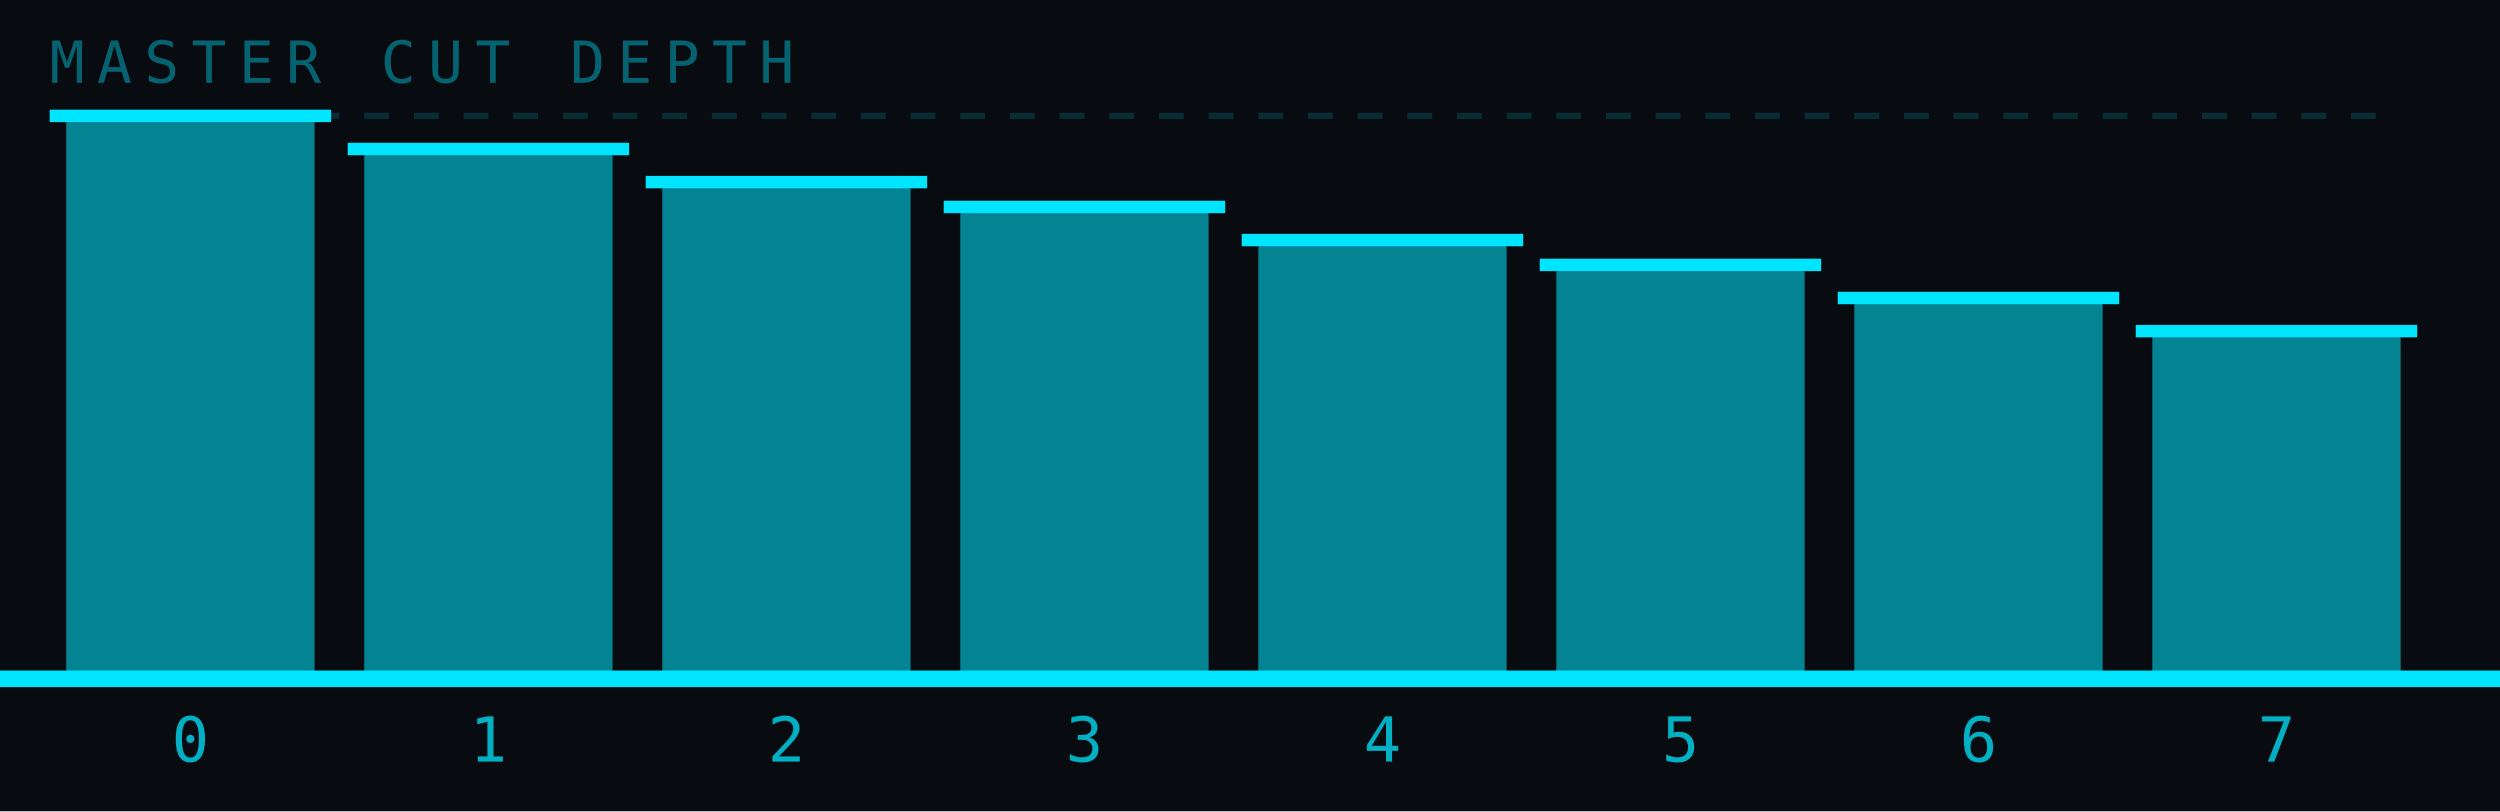
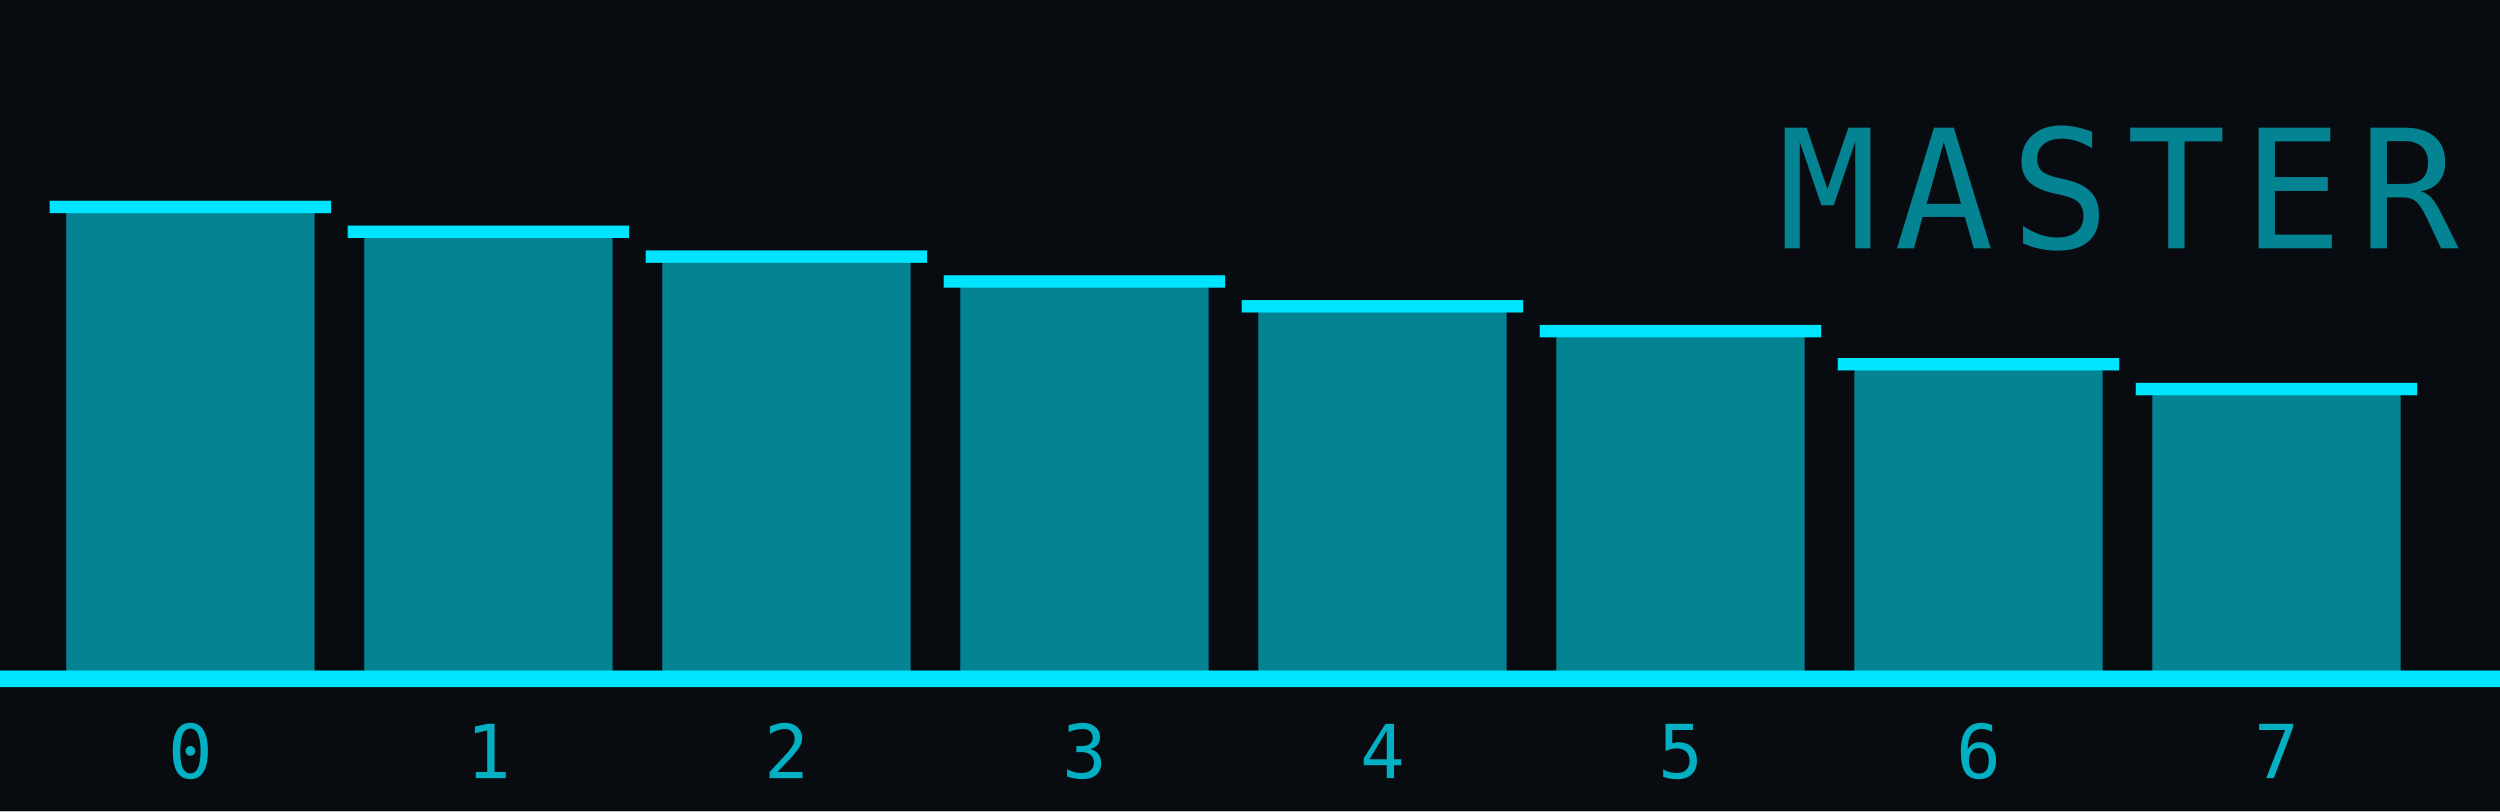
- <svg xmlns="http://www.w3.org/2000/svg" width="302" height="98" viewBox="0 0 302 98">
+ <svg xmlns="http://www.w3.org/2000/svg" viewBox="0 0 302 98" preserveAspectRatio="none">
  <rect width="302" height="98" fill="#080c10" />
-   <text x="6" y="10" font-family="'JetBrains Mono',monospace" font-size="7" fill="rgba(0,229,255,0.4)" letter-spacing="1.5">MASTER CUT DEPTH</text>
-   <line x1="8" y1="14" x2="290" y2="14" stroke="rgba(0,229,255,0.15)" stroke-width="0.75" stroke-dasharray="3,3" />
-   <rect x="8" y="14" width="30" height="68" fill="rgba(0,229,255,0.55)" rx="1" />
-   <line x1="6" y1="14" x2="40" y2="14" stroke="#00e5ff" stroke-width="1.5" />
-   <text x="23" y="92" text-anchor="middle" font-family="'JetBrains Mono',monospace" font-size="7.5" fill="rgba(0,229,255,0.75)">0</text>
-   <rect x="44" y="18" width="30" height="64" fill="rgba(0,229,255,0.55)" rx="1" />
-   <line x1="42" y1="18" x2="76" y2="18" stroke="#00e5ff" stroke-width="1.5" />
-   <text x="59" y="92" text-anchor="middle" font-family="'JetBrains Mono',monospace" font-size="7.5" fill="rgba(0,229,255,0.75)">1</text>
-   <rect x="80" y="22" width="30" height="60" fill="rgba(0,229,255,0.55)" rx="1" />
-   <line x1="78" y1="22" x2="112" y2="22" stroke="#00e5ff" stroke-width="1.5" />
-   <text x="95" y="92" text-anchor="middle" font-family="'JetBrains Mono',monospace" font-size="7.5" fill="rgba(0,229,255,0.75)">2</text>
-   <rect x="116" y="25" width="30" height="57" fill="rgba(0,229,255,0.55)" rx="1" />
-   <line x1="114" y1="25" x2="148" y2="25" stroke="#00e5ff" stroke-width="1.5" />
-   <text x="131" y="92" text-anchor="middle" font-family="'JetBrains Mono',monospace" font-size="7.5" fill="rgba(0,229,255,0.75)">3</text>
-   <rect x="152" y="29" width="30" height="53" fill="rgba(0,229,255,0.55)" rx="1" />
-   <line x1="150" y1="29" x2="184" y2="29" stroke="#00e5ff" stroke-width="1.5" />
-   <text x="167" y="92" text-anchor="middle" font-family="'JetBrains Mono',monospace" font-size="7.5" fill="rgba(0,229,255,0.75)">4</text>
-   <rect x="188" y="32" width="30" height="50" fill="rgba(0,229,255,0.55)" rx="1" />
-   <line x1="186" y1="32" x2="220" y2="32" stroke="#00e5ff" stroke-width="1.5" />
-   <text x="203" y="92" text-anchor="middle" font-family="'JetBrains Mono',monospace" font-size="7.5" fill="rgba(0,229,255,0.75)">5</text>
-   <rect x="224" y="36" width="30" height="46" fill="rgba(0,229,255,0.55)" rx="1" />
-   <line x1="222" y1="36" x2="256" y2="36" stroke="#00e5ff" stroke-width="1.5" />
-   <text x="239" y="92" text-anchor="middle" font-family="'JetBrains Mono',monospace" font-size="7.5" fill="rgba(0,229,255,0.75)">6</text>
-   <rect x="260" y="40" width="30" height="42" fill="rgba(0,229,255,0.55)" rx="1" />
-   <line x1="258" y1="40" x2="292" y2="40" stroke="#00e5ff" stroke-width="1.5" />
-   <text x="275" y="92" text-anchor="middle" font-family="'JetBrains Mono',monospace" font-size="7.5" fill="rgba(0,229,255,0.75)">7</text>
+   <text x="297" y="30" text-anchor="end" font-family="'JetBrains Mono',monospace" font-size="20" fill="rgba(0,229,255,0.55)" letter-spacing="2">MASTER</text>
+   <rect x="8" y="25" width="30" height="57" fill="rgba(0,229,255,0.55)" rx="1" />
+   <line x1="6" y1="25" x2="40" y2="25" stroke="#00e5ff" stroke-width="1.5" />
+   <text x="23" y="94" text-anchor="middle" font-family="'JetBrains Mono',monospace" font-size="9" fill="rgba(0,229,255,0.75)">0</text>
+   <rect x="44" y="28" width="30" height="54" fill="rgba(0,229,255,0.55)" rx="1" />
+   <line x1="42" y1="28" x2="76" y2="28" stroke="#00e5ff" stroke-width="1.5" />
+   <text x="59" y="94" text-anchor="middle" font-family="'JetBrains Mono',monospace" font-size="9" fill="rgba(0,229,255,0.75)">1</text>
+   <rect x="80" y="31" width="30" height="51" fill="rgba(0,229,255,0.55)" rx="1" />
+   <line x1="78" y1="31" x2="112" y2="31" stroke="#00e5ff" stroke-width="1.5" />
+   <text x="95" y="94" text-anchor="middle" font-family="'JetBrains Mono',monospace" font-size="9" fill="rgba(0,229,255,0.75)">2</text>
+   <rect x="116" y="34" width="30" height="48" fill="rgba(0,229,255,0.55)" rx="1" />
+   <line x1="114" y1="34" x2="148" y2="34" stroke="#00e5ff" stroke-width="1.5" />
+   <text x="131" y="94" text-anchor="middle" font-family="'JetBrains Mono',monospace" font-size="9" fill="rgba(0,229,255,0.75)">3</text>
+   <rect x="152" y="37" width="30" height="45" fill="rgba(0,229,255,0.55)" rx="1" />
+   <line x1="150" y1="37" x2="184" y2="37" stroke="#00e5ff" stroke-width="1.5" />
+   <text x="167" y="94" text-anchor="middle" font-family="'JetBrains Mono',monospace" font-size="9" fill="rgba(0,229,255,0.75)">4</text>
+   <rect x="188" y="40" width="30" height="42" fill="rgba(0,229,255,0.55)" rx="1" />
+   <line x1="186" y1="40" x2="220" y2="40" stroke="#00e5ff" stroke-width="1.5" />
+   <text x="203" y="94" text-anchor="middle" font-family="'JetBrains Mono',monospace" font-size="9" fill="rgba(0,229,255,0.75)">5</text>
+   <rect x="224" y="44" width="30" height="38" fill="rgba(0,229,255,0.55)" rx="1" />
+   <line x1="222" y1="44" x2="256" y2="44" stroke="#00e5ff" stroke-width="1.5" />
+   <text x="239" y="94" text-anchor="middle" font-family="'JetBrains Mono',monospace" font-size="9" fill="rgba(0,229,255,0.75)">6</text>
+   <rect x="260" y="47" width="30" height="35" fill="rgba(0,229,255,0.55)" rx="1" />
+   <line x1="258" y1="47" x2="292" y2="47" stroke="#00e5ff" stroke-width="1.5" />
+   <text x="275" y="94" text-anchor="middle" font-family="'JetBrains Mono',monospace" font-size="9" fill="rgba(0,229,255,0.75)">7</text>
  <line x1="0" y1="82" x2="302" y2="82" stroke="#00e5ff" stroke-width="2" />
</svg>
